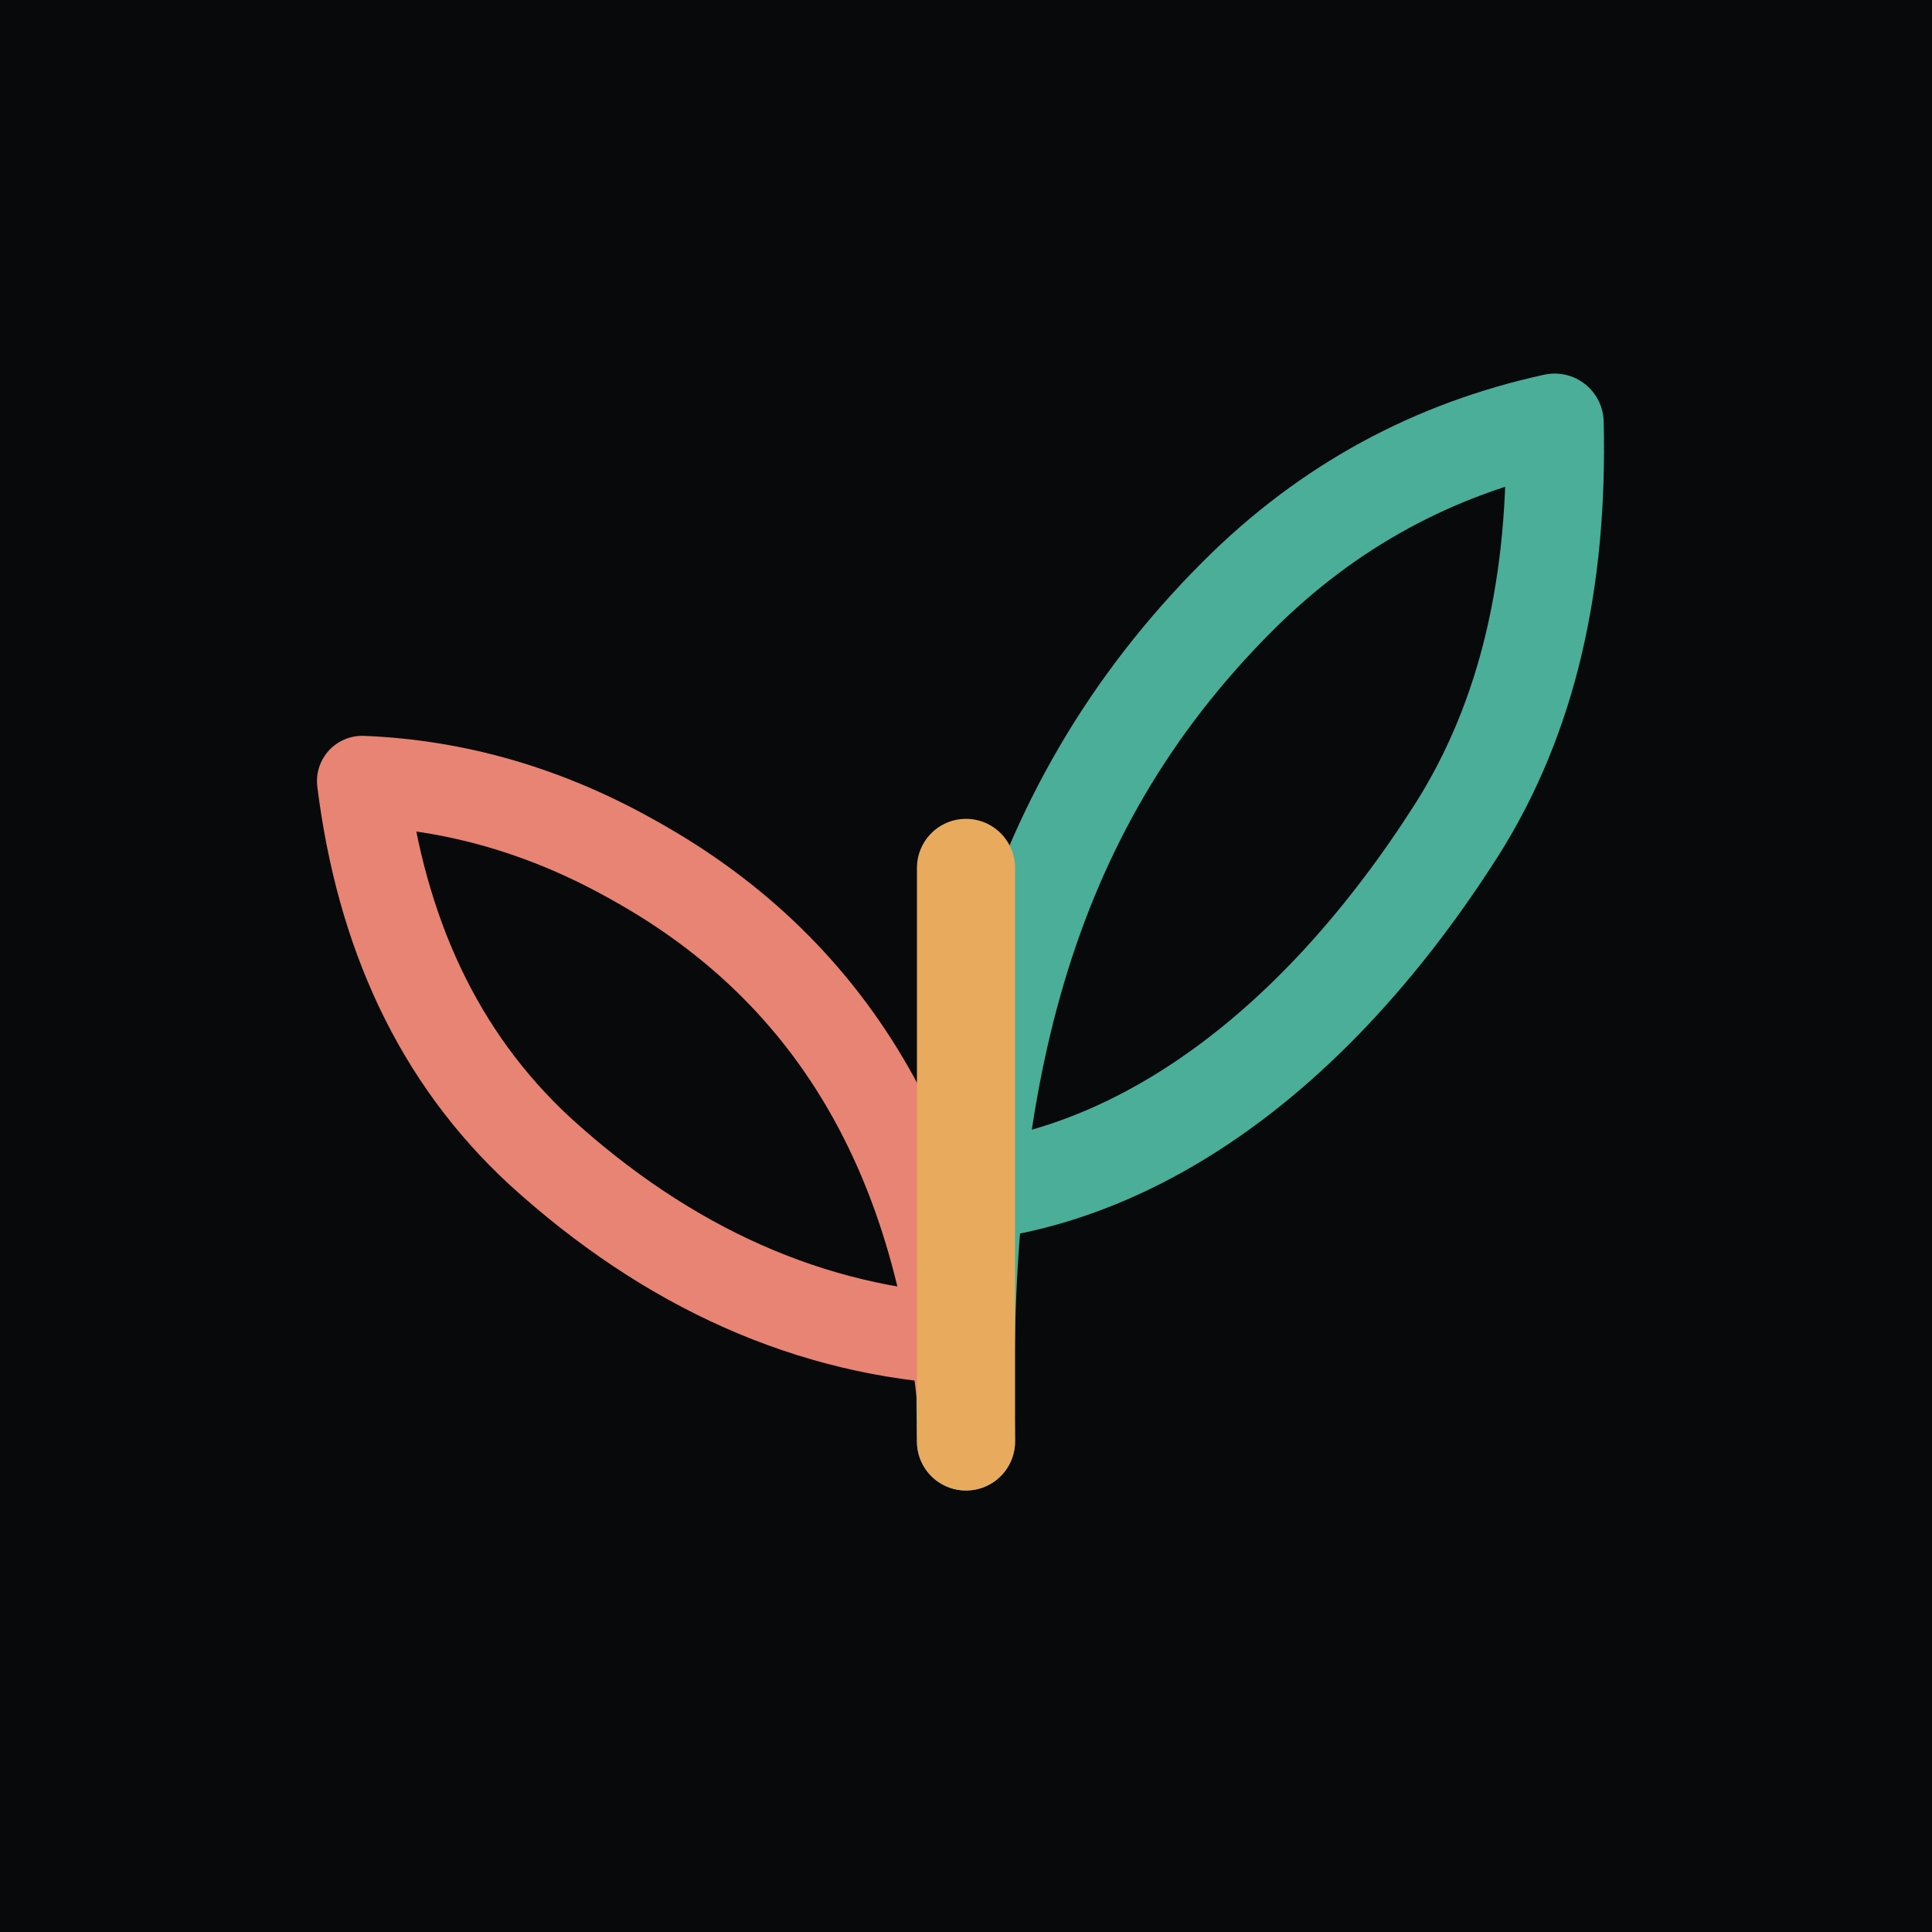
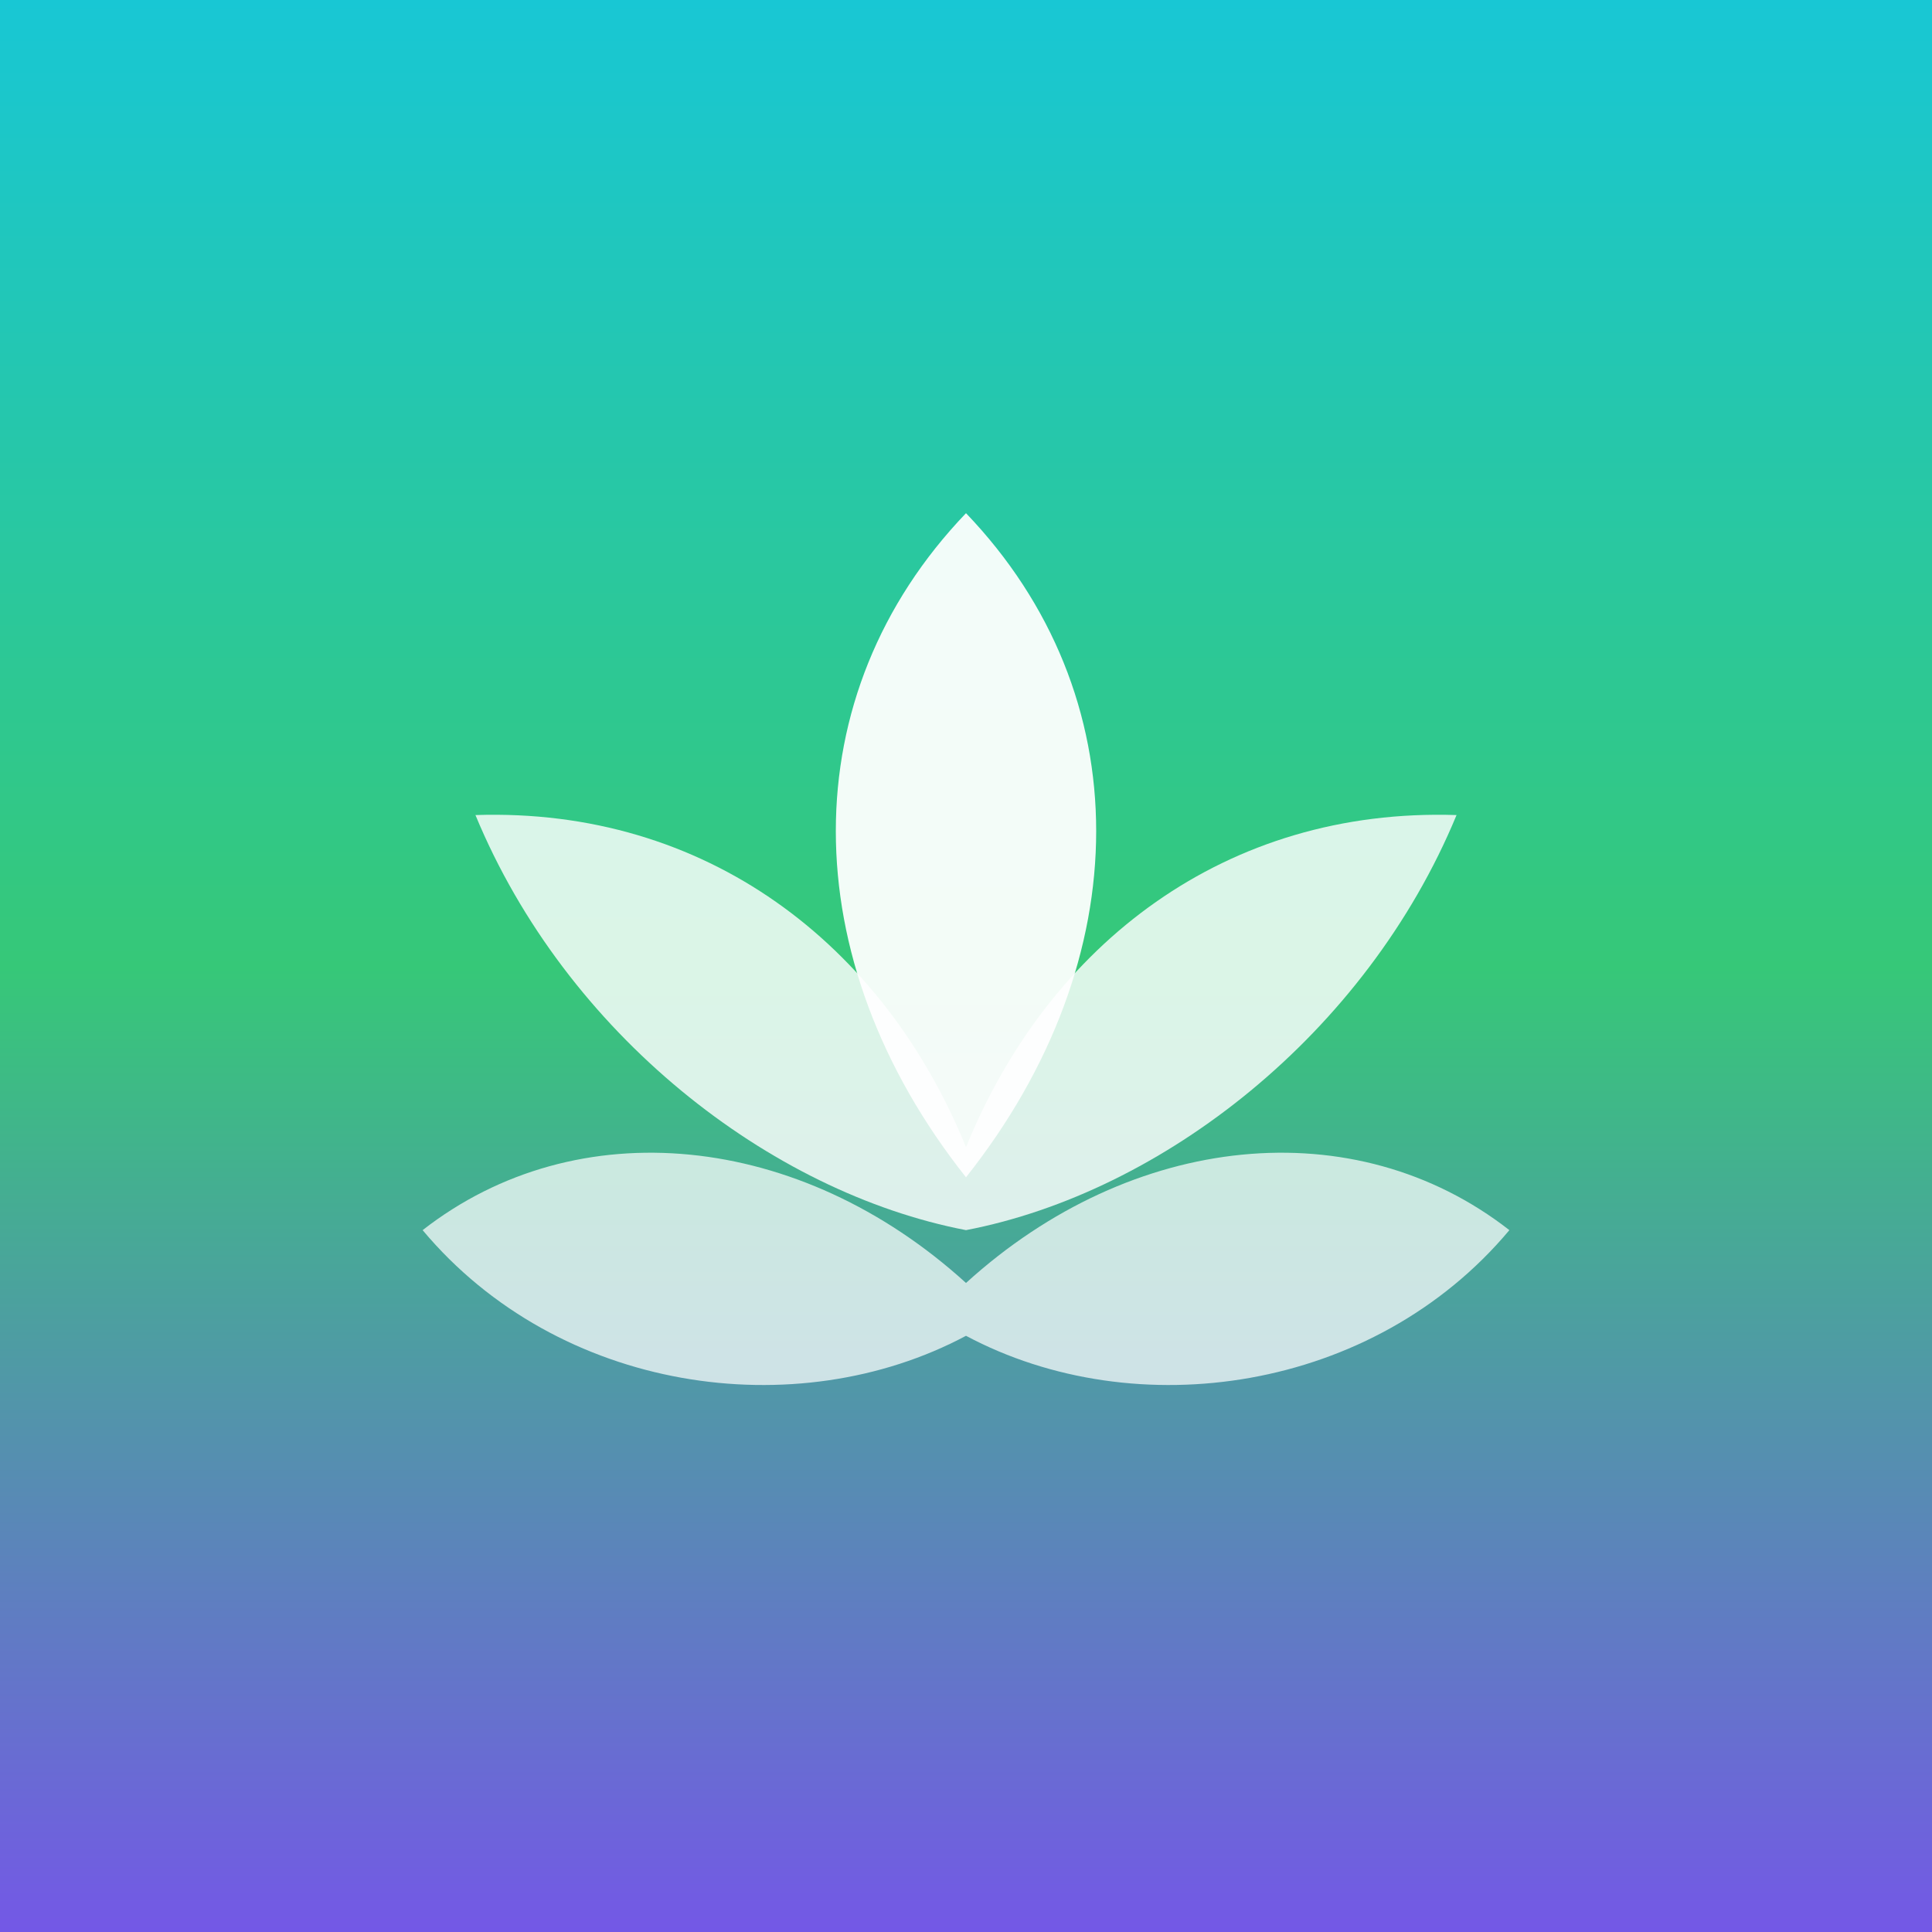
- <svg xmlns="http://www.w3.org/2000/svg" width="1080" height="1080" viewBox="0 0 512 512" role="img" aria-labelledby="title">
-   <rect width="512" height="512" fill="#08090B" />
-   <path d="M256 382c-2-93 14-166 72-224 24-24 52-39 84-46 1 42-7 78-26 108-37 58-83 91-130 96" fill="none" stroke="#4AAE98" stroke-width="26" stroke-linecap="round" stroke-linejoin="round" />
-   <path d="M256 382c-5-73-34-124-88-154-23-13-47-20-72-21 5 40 20 73 47 98 34 31 72 48 113 50" fill="none" stroke="#E88473" stroke-width="24" stroke-linecap="round" stroke-linejoin="round" />
-   <path d="M256 382V230" fill="none" stroke="#E8AA5D" stroke-width="26" stroke-linecap="round" />
+ <svg xmlns="http://www.w3.org/2000/svg" width="512" height="512" viewBox="0 0 512 512" role="img" aria-labelledby="title">
+   <defs>
+     <linearGradient id="background" x1="0" y1="0" x2="0" y2="1">
+       <stop offset="0" stop-color="#18C7D5" />
+       <stop offset=".5" stop-color="#36C878" />
+       <stop offset="1" stop-color="#7457E7" />
+     </linearGradient>
+   </defs>
+   <rect width="512" height="512" fill="url(#background)" />
+   <path d="M256 340C212 300 153 294 112 326C148 369 211 378 256 354C301 378 364 369 400 326C359 294 300 300 256 340Z" fill="#FFFFFF" opacity=".72" />
+   <path d="M256 326C204 316 150 274 126 216C187 214 234 250 256 304Z" fill="#FFFFFF" opacity=".82" />
+   <path d="M256 326C308 316 362 274 386 216C325 214 278 250 256 304Z" fill="#FFFFFF" opacity=".82" />
+   <path d="M256 136C210 184 210 254 256 312C302 254 302 184 256 136Z" fill="#FFFFFF" opacity=".94" />
</svg>
